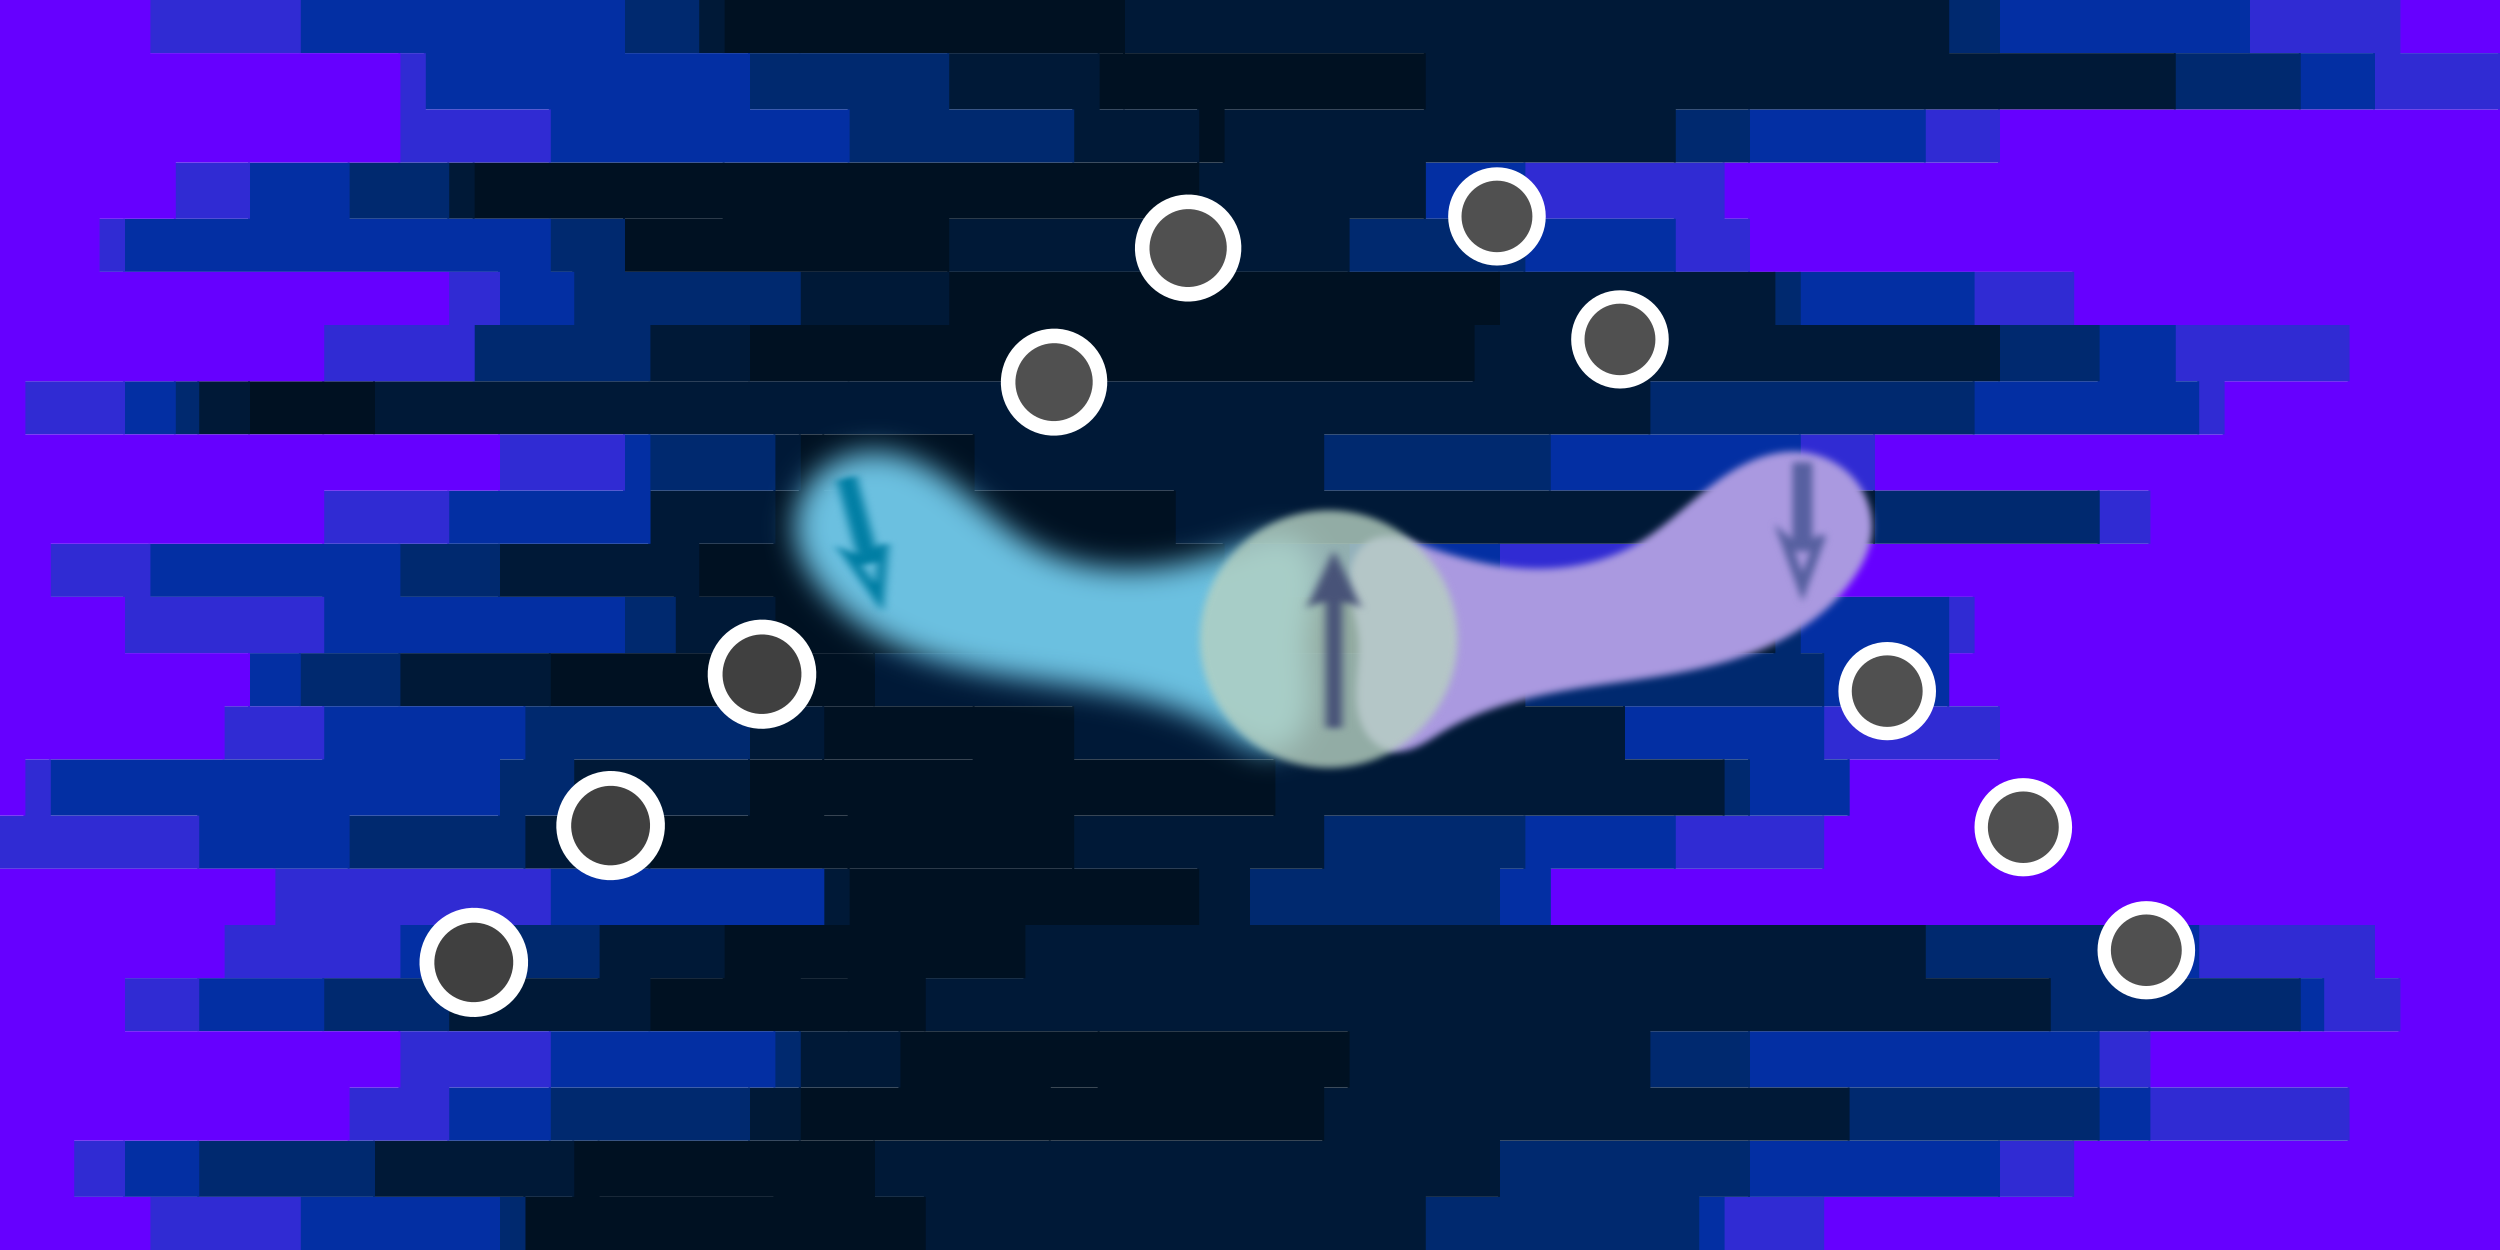
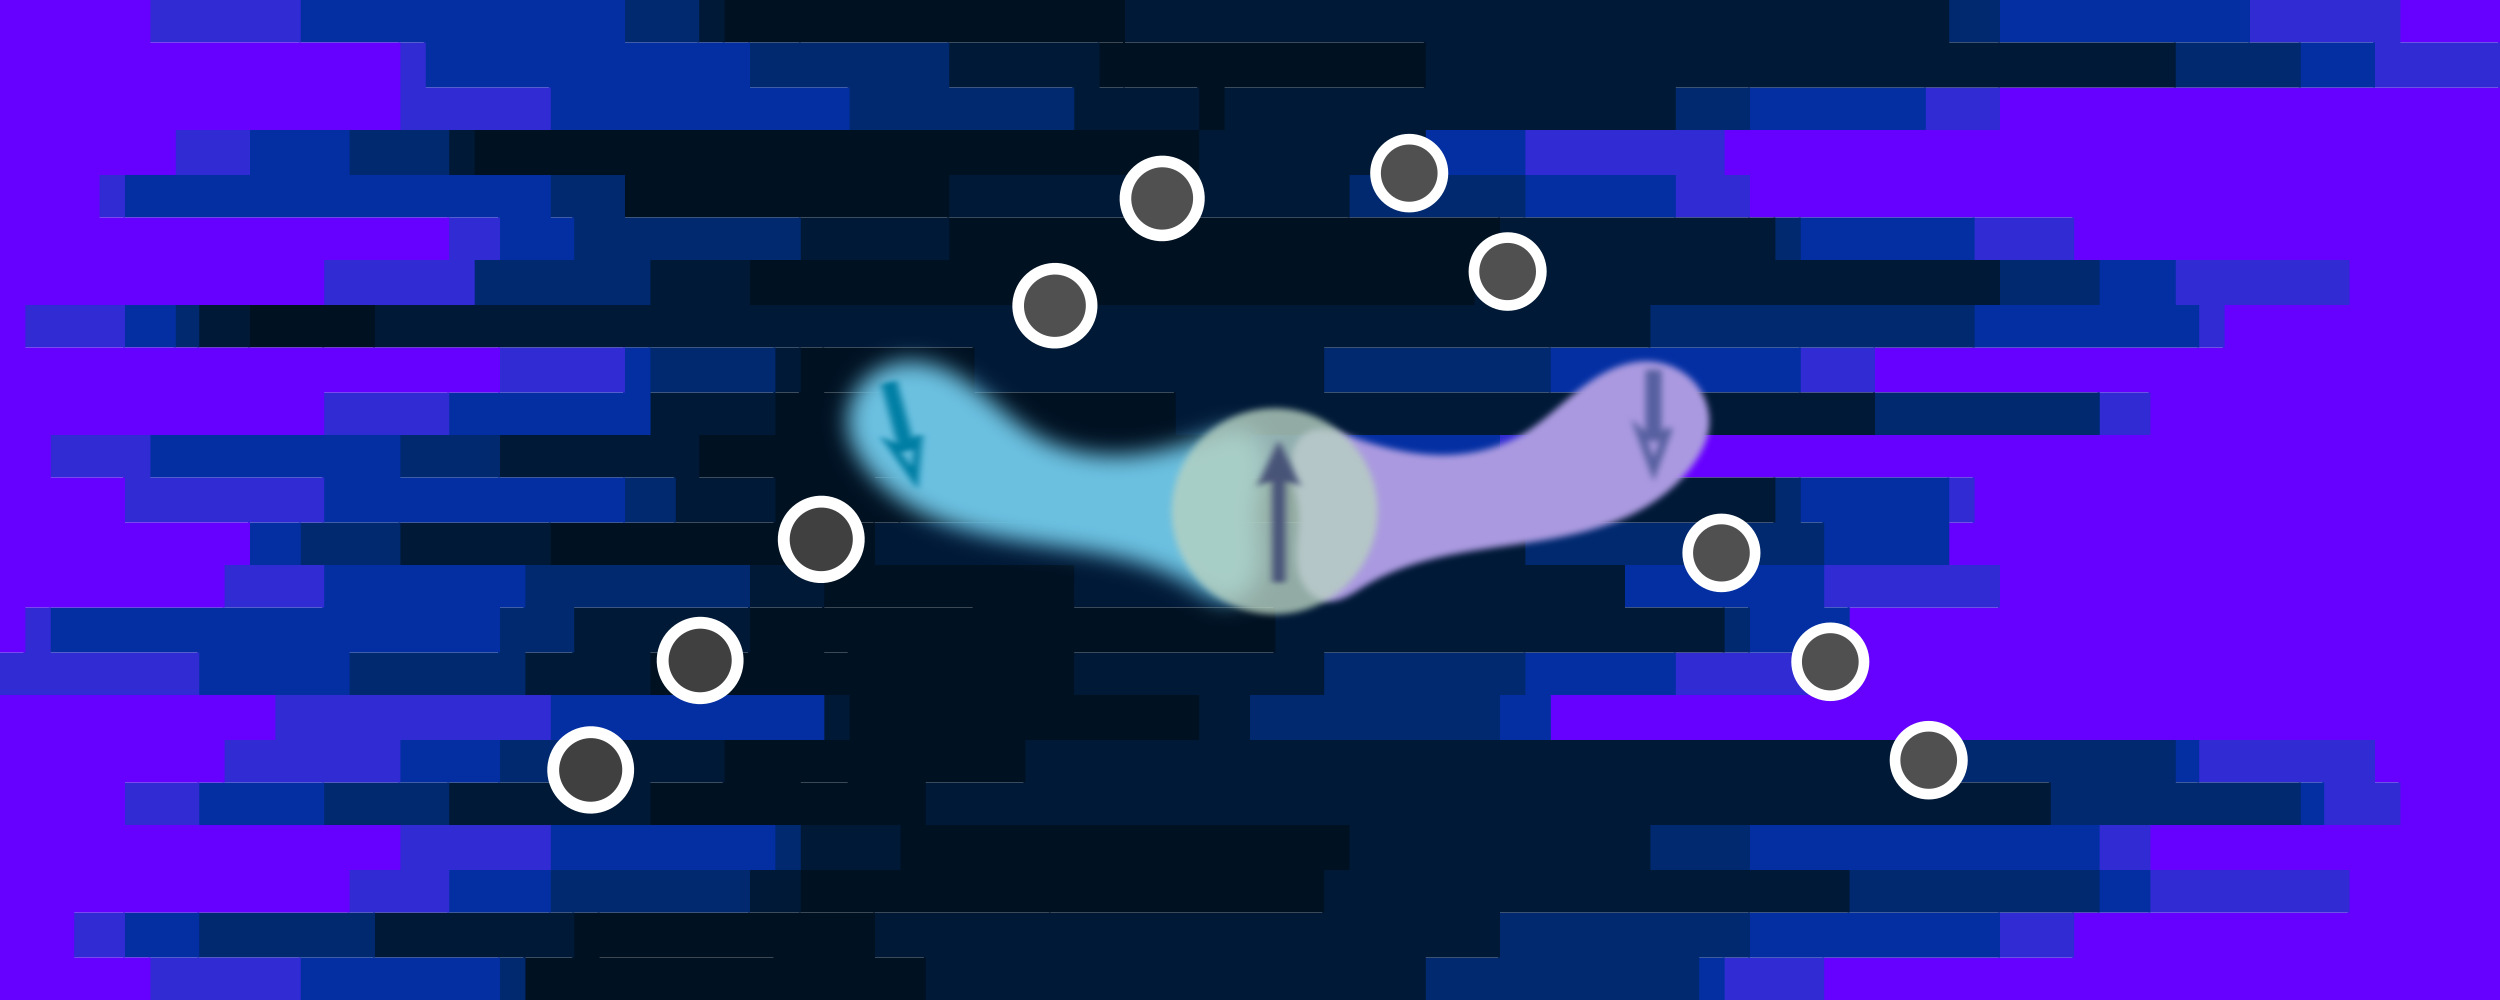
- <svg xmlns="http://www.w3.org/2000/svg" width="200mm" height="100mm" viewBox="0 0 200 100" version="1.1" id="svg658" xml:space="preserve">
+ <svg xmlns="http://www.w3.org/2000/svg" width="250mm" height="100mm" viewBox="0 0 250 100" version="1.1" id="svg658" xml:space="preserve">
  <defs id="defs655">
    <filter style="color-interpolation-filters:sRGB" id="filter1449" x="-0.065" y="-0.114" width="1.13" height="1.227">
      <feGaussianBlur stdDeviation="1.022" id="feGaussianBlur1451" />
    </filter>
    <filter style="color-interpolation-filters:sRGB" id="filter1453" x="-0.602" y="-0.12" width="2.204" height="1.319">
      <feGaussianBlur stdDeviation="1.189" id="feGaussianBlur1455" />
    </filter>
    <filter style="color-interpolation-filters:sRGB" id="filter1457" x="-0.018" y="-0.031" width="1.036" height="1.063">
      <feGaussianBlur stdDeviation="0.282" id="feGaussianBlur1459" />
    </filter>
    <filter style="color-interpolation-filters:sRGB" id="filter1461" x="-0.037" y="-0.037" width="1.073" height="1.073">
      <feGaussianBlur stdDeviation="0.282" id="feGaussianBlur1463" />
    </filter>
    <filter style="color-interpolation-filters:sRGB" id="filter1465" x="-0.193" y="-0.046" width="1.385" height="1.093">
      <feGaussianBlur stdDeviation="1.098" id="feGaussianBlur1467" />
    </filter>
    <filter style="color-interpolation-filters:sRGB" id="filter1469" x="-0.602" y="-0.12" width="2.204" height="1.319">
      <feGaussianBlur stdDeviation="1.189" id="feGaussianBlur1471" />
    </filter>
  </defs>
-   <g id="layer1" transform="translate(-122.6518,-416.5525)">
-     <g id="g10941" transform="matrix(0.15625,0,0,0.25,122.6518,416.5525)">
+   <g id="layer1" transform="translate(-101.4851,-416.5525)">
+     <g id="g10941" transform="matrix(0.1953125,0,0,0.25,101.4851,416.5525)">
      <path d="M 1189,400 H 933 v -17 h 128 v -18 h 141 v -17 h -102 v -18 h 128 v -17 h -13 V 296 H 793 v -18 h 140 v -17 h 13 v -18 h 77 v -17 h -26 v -17 h 13 V 191 H 857 v -17 h 243 V 157 H 959 v -18 h 179 v -17 h 64 V 104 H 1061 V 87 H 895 V 70 H 882 V 52 h 141 V 35 h 256 V 17 h -51 V 0 h 52 v 17 0 18 0 17 0 18 0 17 0 17 0 18 0 17 0 18 0 17 0 17 0 18 0 17 0 17 0 18 0 17 0 18 0 17 0 17 0 18 0 17 0 18 0 17 0 z" fill="#6600ff" id="path10900" />
      <path d="M 1087,400 H 882 v -17 h 141 v -18 h 77 v -17 h -26 v -18 h 115 v -17 h -64 V 296 H 793 v -18 h 64 v -17 h 89 v -18 h -13 v -17 h 64 v -17 0 -18 H 767 v -17 h 307 V 157 H 921 v -18 h 204 v -17 h -12 V 104 H 1010 V 87 H 857 V 70 H 780 V 52 H 985 V 35 h 230 V 17 h -64 V 0 h 78 v 17 h 51 V 35 H 1024 V 52 H 883 v 18 h 13 v 17 h 166 v 17 h 141 v 18 h -64 v 17 H 960 v 18 h 141 v 17 H 858 v 17 h 153 v 18 h -13 v 17 h 26 v 17 h -77 v 18 h -13 v 17 H 794 v 18 h 422 v 17 h 13 v 17 h -128 v 18 h 102 v 17 h -141 v 18 H 934 v 17 h 256 z" fill="#302bd3" id="path10902" />
      <path d="M 1074,400 H 869 v -17 h 26 v -18 h 179 V 348 H 895 v -18 h 282 v -17 h -64 V 296 H 767 v -18 h 13 V 261 H 895 V 243 H 831 V 226 H 933 V 209 H 921 V 191 H 690 v -17 h 384 V 157 H 793 v -18 h 217 v -17 h 64 V 104 H 921 V 87 H 780 V 70 H 729 V 52 H 895 V 35 h 282 V 17 H 1023 V 0 h 129 v 17 h 64 V 35 H 986 V 52 H 781 v 18 h 77 v 17 h 153 v 17 h 103 v 18 h 12 v 17 H 922 v 18 h 153 v 17 H 768 v 17 h 230 v 18 0 17 h -64 v 17 h 13 v 18 h -89 v 17 h -64 v 18 h 332 v 17 h 64 v 17 h -115 v 18 h 26 v 17 h -77 v 18 H 883 v 17 h 205 z" fill="#032fa3" id="path10904" />
      <path d="M 1023,400 H 729 v -17 h 38 V 365 H 946 V 348 H 844 v -18 h 205 V 313 H 985 V 296 H 639 v -18 h 38 V 261 H 882 V 243 H 831 V 226 H 780 V 209 H 908 V 191 H 639 V 174 H 959 V 157 H 677 v -18 h 167 v -17 h 179 V 104 H 908 V 87 H 690 V 70 h 39 V 52 H 857 V 35 h 256 V 17 H 997 V 0 h 27 v 17 h 154 V 35 H 896 V 52 H 730 v 18 h 51 v 17 h 141 v 17 h 153 v 18 h -64 v 17 H 794 v 18 h 281 v 17 H 691 v 17 h 231 v 18 h 12 v 17 H 832 v 17 h 64 v 18 H 781 v 17 h -13 v 18 h 346 v 17 h 64 v 17 H 896 v 18 h 179 v 17 H 896 v 18 h -26 v 17 h 205 z" fill="#00296f" id="path10906" />
      <path d="m 549,400 h -76 v -17 h -26 v -18 h 230 v -17 h 13 V 330 H 473 v -17 h 51 v -17 h 89 V 278 H 549 V 261 H 652 V 243 H 549 V 226 H 447 V 209 H 703 V 191 H 626 V 174 H 601 V 157 H 498 V 139 H 191 v -17 h 563 v -18 h 13 V 87 H 485 V 70 H 613 V 52 h 13 V 35 H 729 V 17 H 575 V 0 h 423 v 17 h 116 V 35 H 858 V 52 H 730 v 18 h -39 v 17 h 218 v 17 h 115 v 18 H 845 v 17 H 678 v 18 h 282 v 17 H 640 v 17 h 269 v 18 H 781 v 17 h 51 v 17 h 51 v 18 H 678 v 17 h -38 v 18 h 346 v 17 h 64 v 17 H 845 v 18 h 102 v 17 H 768 v 18 h -38 v 17 h 294 z" fill="#001937" id="path10908" />
      <path d="m 383,400 h 13 v -17 h -90 v -18 h 231 v -17 h 25 V 330 H 434 V 313 H 409 V 296 H 549 V 278 H 434 v -17 h -13 v -18 h 77 v -17 h -89 v -17 h 51 v -18 h -13 v -17 h 13 V 157 H 421 V 139 H 165 V 122 H 434 V 104 H 601 V 87 H 319 V 70 h 51 V 52 H 613 V 35 H 575 V 17 H 409 V 0 H 576 V 17 H 730 V 35 H 627 V 52 H 614 V 70 H 486 v 17 h 282 v 17 h -13 v 18 H 192 v 17 h 307 v 18 h 103 v 17 h 25 v 17 h 77 v 18 H 448 v 17 h 102 v 17 h 103 v 18 H 550 v 17 h 64 v 18 h -89 v 17 h -51 v 17 h 217 v 18 h -13 v 17 H 448 v 18 h 26 v 17 h 76 z" fill="#001122" id="path10910" />
      <path d="M 383,400 H 268 v -17 h 25 v -18 h 116 v -17 h 51 V 330 H 332 v -17 h 38 v -17 h 64 V 278 H 332 v -17 h 51 v -18 h 38 V 226 H 281 v -17 h 115 v -18 h -39 v -17 h 39 v -17 h 13 V 139 H 127 V 122 H 383 V 104 H 485 V 87 H 319 V 70 H 242 V 52 H 613 V 35 H 562 V 17 H 370 V 0 h 40 v 17 h 166 v 18 h 38 V 52 H 371 v 18 h -51 v 17 h 282 v 17 H 435 v 18 H 166 v 17 h 256 v 18 h 39 v 17 h -13 v 17 h 13 v 18 h -51 v 17 h 89 v 17 h -77 v 18 h 13 v 17 h 115 v 18 H 410 v 17 h 25 v 17 h 128 v 18 h -25 v 17 H 307 v 18 h 90 v 17 h -13 z" fill="#001122" id="path10912" />
      <path d="M 370,400 H 268 v -17 h -77 v -18 h 192 v -17 h 26 V 330 H 229 v -17 h 77 V 296 H 421 V 278 H 268 v -17 h 25 v -18 h 90 V 226 H 204 v -17 h 141 v -18 h -90 v -17 h 77 v -17 h 64 V 139 H 101 v -17 h 231 v -18 h 77 V 87 H 319 V 70 H 229 V 52 H 549 V 35 H 485 V 17 H 357 V 0 h 14 v 17 h 192 v 18 h 51 V 52 H 243 v 18 h 77 v 17 h 166 v 17 H 384 v 18 H 128 v 17 h 282 v 18 h -13 v 17 h -39 v 17 h 39 v 18 H 282 v 17 h 140 v 17 h -38 v 18 h -51 v 17 h 102 v 18 h -64 v 17 h -38 v 17 h 128 v 18 h -51 v 17 H 294 v 18 h -25 v 17 h 115 z" fill="#001937" id="path10914" />
      <path d="M 293,400 H 255 V 383 H 101 V 365 H 281 V 348 H 396 V 330 H 165 v -17 h 90 V 296 H 421 V 278 H 178 v -17 h 77 v -18 h 13 V 226 H 153 V 209 H 319 V 191 H 204 v -17 h 128 v -17 0 -18 H 89 v -17 h 153 v -18 h 51 V 87 H 281 V 70 H 178 V 52 H 434 V 35 H 383 V 17 H 319 V 0 h 39 v 17 h 128 v 18 h 64 V 52 H 230 v 18 h 90 v 17 h 90 v 17 h -77 v 18 H 102 v 17 h 295 v 18 h -64 v 17 h -77 v 17 h 90 v 18 H 205 v 17 h 179 v 17 h -90 v 18 h -25 v 17 h 153 v 18 H 307 v 17 h -77 v 17 h 180 v 18 h -26 v 17 H 192 v 18 h 77 v 17 h 102 z" fill="#00296f" id="path10916" />
      <path d="M 242,400 H 153 V 383 H 63 v -18 h 166 v -17 h 52 V 330 H 101 v -17 h 103 v -17 h 77 V 278 H 101 V 261 H 25 v -18 h 140 v -17 h -38 v -17 h 38 V 191 H 76 v -17 h 153 v -17 h 90 V 139 H 63 v -17 h 179 v -18 h 13 V 87 H 63 V 70 h 64 V 52 H 281 V 35 H 217 V 17 H 153 V 0 h 167 v 17 h 64 v 18 h 51 V 52 H 179 v 18 h 103 v 17 h 12 v 17 h -51 v 18 H 90 v 17 h 243 v 18 0 17 H 205 v 17 h 115 v 18 H 154 v 17 h 115 v 17 h -13 v 18 h -77 v 17 h 243 v 18 H 256 v 17 h -90 v 17 h 231 v 18 H 282 v 17 H 102 v 18 h 154 v 17 h 38 z" fill="#032fa3" id="path10918" />
      <path d="M 165,400 H 76 V 383 H 37 v -18 h 141 v -17 h 26 V 330 H 63 v -17 h 51 v -17 h 26 V 278 H 0 v -17 h 12 v -18 h 102 v -17 h 13 V 209 H 63 V 191 H 25 v -17 h 140 v -17 h 90 V 139 H 12 v -17 h 153 v -18 h 64 V 87 H 50 V 70 H 89 V 52 H 204 V 35 35 17 H 76 V 0 h 78 v 17 h 64 v 18 h 64 V 52 H 128 V 70 H 64 v 17 h 192 v 17 h -13 v 18 H 64 v 17 h 256 v 18 h -90 v 17 H 77 v 17 h 89 v 18 h -38 v 17 h 38 v 17 H 26 v 18 h 76 v 17 h 180 v 18 h -77 v 17 H 102 v 17 h 180 v 18 h -52 v 17 H 64 v 18 h 90 v 17 h 89 z" fill="#302bd3" id="path10920" />
      <path d="m 0,400 v 0 -17 0 -18 0 -17 0 -18 0 -17 0 -17 0 -18 0 -17 0 -18 0 -17 0 -17 0 -18 0 -17 0 -17 0 -18 0 -17 0 -18 0 -17 0 -17 0 -18 0 -17 0 -18 0 -17 h 77 v 17 h 128 v 18 0 17 H 90 V 70 H 51 v 17 h 179 v 17 h -64 v 18 H 13 v 17 h 243 v 18 h -90 v 17 H 26 v 17 h 38 v 18 h 64 v 17 h -13 v 17 H 13 v 18 H 0 v 17 h 141 v 18 h -26 v 17 H 64 v 17 h 141 v 18 h -26 v 17 H 38 v 18 h 39 v 17 h 89 z" fill="#6600ff" id="path10922" />
    </g>
    <path style="fill:#6bc0e0;fill-opacity:1;stroke:none;stroke-width:0.024;stroke-dasharray:none;stroke-opacity:1;filter:url(#filter1449)" d="m 224.705,475.47 c -0.638,0.107 -1.296,-0.057 -1.884,-0.326 -0.588,-0.27 -1.122,-0.642 -1.674,-0.98 -2.337,-1.432 -4.999,-2.257 -7.684,-2.807 -2.685,-0.551 -5.416,-0.84 -8.121,-1.285 -2.705,-0.445 -5.407,-1.053 -7.897,-2.201 -2.489,-1.148 -4.769,-2.871 -6.229,-5.191 -0.511,-0.812 -0.921,-1.703 -1.06,-2.652 -0.221,-1.513 0.295,-3.105 1.319,-4.24 1.024,-1.135 2.529,-1.807 4.057,-1.869 1.149,-0.047 2.296,0.235 3.347,0.703 1.05,0.468 2.011,1.118 2.916,1.827 1.811,1.418 3.44,3.095 5.446,4.22 2.278,1.277 4.944,1.768 7.554,1.671 2.61,-0.097 5.173,-0.76 7.62,-1.671 0.617,-0.23 1.232,-0.477 1.881,-0.591 0.648,-0.114 1.342,-0.086 1.928,0.214 0.572,0.294 0.997,0.83 1.233,1.428 0.236,0.598 0.295,1.254 0.256,1.896 -0.077,1.283 -0.528,2.52 -0.629,3.802 -0.121,1.531 0.262,3.069 0.137,4.6 -0.063,0.765 -0.259,1.533 -0.679,2.177 -0.42,0.643 -1.081,1.15 -1.838,1.278 z" id="path2138-3-2" transform="matrix(1.111003,0,0,1.111003,-24.9773,-51.61931)" />
    <g id="g17535" style="stroke-width:3;stroke-dasharray:none;filter:url(#filter1453)" transform="matrix(0.2546805,-0.06824145,0.06824145,0.2546805,204.7886,437.0922)">
      <path style="color:#000000;fill:none;fill-opacity:1;stroke:#007ea4;stroke-width:3;stroke-dasharray:none;stroke-opacity:1" d="m -71.65,52.153 v 23.652 h 3.02 V 52.153 Z" id="path15220" />
      <g id="g15214" style="fill:none;fill-opacity:1;stroke:#007ea4;stroke-width:3;stroke-dasharray:none;stroke-opacity:1" transform="translate(0,6.35)">
        <path d="m -64.979,67.933 -5.162,14.195 -5.162,-14.195 c 3.007,2.581 7.304,2.581 10.323,0 z" style="fill:none;fill-opacity:1;fill-rule:evenodd;stroke:#007ea4;stroke-width:3;stroke-dasharray:none;stroke-opacity:1" id="path15216" />
      </g>
    </g>
    <path style="fill:#aa99e0;fill-opacity:1;stroke:none;stroke-width:0.024;stroke-dasharray:none;stroke-opacity:1;filter:url(#filter1457)" d="m 233.084,475.47 c 0.638,0.107 1.296,-0.057 1.884,-0.326 0.588,-0.27 1.122,-0.642 1.674,-0.98 2.337,-1.432 4.999,-2.257 7.684,-2.807 2.685,-0.551 5.416,-0.84 8.121,-1.285 2.705,-0.445 5.407,-1.053 7.897,-2.201 2.489,-1.148 4.769,-2.871 6.229,-5.191 0.511,-0.812 0.921,-1.703 1.06,-2.652 0.221,-1.513 -0.295,-3.105 -1.319,-4.24 -1.024,-1.135 -2.529,-1.807 -4.057,-1.869 -1.149,-0.047 -2.296,0.235 -3.347,0.703 -1.05,0.468 -2.011,1.118 -2.916,1.827 -1.811,1.418 -3.44,3.095 -5.446,4.22 -2.278,1.277 -4.944,1.768 -7.554,1.671 -2.61,-0.097 -5.173,-0.76 -7.62,-1.671 -0.617,-0.23 -1.232,-0.477 -1.881,-0.591 -0.648,-0.114 -1.342,-0.086 -1.928,0.214 -0.572,0.294 -0.997,0.83 -1.233,1.428 -0.236,0.598 -0.295,1.254 -0.256,1.896 0.077,1.283 0.528,2.52 0.629,3.802 0.121,1.531 -0.262,3.069 -0.137,4.6 0.063,0.765 0.259,1.533 0.679,2.177 0.42,0.643 1.081,1.15 1.838,1.278 z" id="path2138-3" transform="matrix(1.111003,0,0,1.111003,-24.9773,-51.61931)" />
    <circle style="opacity:0.8;fill:#b7d1c0;fill-opacity:1;stroke:none;stroke-width:0.475;filter:url(#filter1461)" id="path234" cx="228.559" cy="467.415" r="9.271" transform="matrix(1.111003,0,0,1.111003,-24.9773,-51.61931)" />
    <g id="path962" style="fill:#485378;fill-opacity:1;stroke-width:2.771;stroke-dasharray:none;filter:url(#filter1465)" transform="matrix(0.3255674,0,0,0.250238,211.7473,442.4841)">
      <path style="color:#000000;fill:#485378;fill-opacity:1;stroke-width:2.771;stroke-dasharray:none" d="m 52.133,87.637 v 41.49 h 4 V 87.637 Z" id="path16028" />
      <g id="g16022" style="fill:#485378;fill-opacity:1;stroke-width:2.771;stroke-dasharray:none">
        <path d="m 47.296,91.054 6.836,-18.8 6.836,18.8 c -3.982,-3.418 -9.673,-3.418 -13.673,0 z" style="fill:#485378;fill-opacity:1;fill-rule:evenodd;stroke-width:2.771;stroke-dasharray:none" id="path16024" />
      </g>
    </g>
    <g id="g17535-2" style="fill:none;fill-opacity:1;stroke:#5760a0;stroke-width:3;stroke-dasharray:none;stroke-opacity:1;filter:url(#filter1469)" transform="matrix(0.2636647,0,0,0.2636647,285.3391,440.1864)">
      <path style="color:#000000;fill:none;fill-opacity:1;stroke:#5760a0;stroke-width:3;stroke-dasharray:none;stroke-opacity:1" d="m -71.65,52.153 v 23.652 h 3.02 V 52.153 Z" id="path15220-8" />
      <g id="g15214-9" style="fill:none;fill-opacity:1;stroke:#5760a0;stroke-width:3;stroke-dasharray:none;stroke-opacity:1" transform="translate(0,6.35)">
        <path d="m -64.979,67.933 -5.162,14.195 -5.162,-14.195 c 3.007,2.581 7.304,2.581 10.323,0 z" style="fill:none;fill-opacity:1;fill-rule:evenodd;stroke:#5760a0;stroke-width:3;stroke-dasharray:none;stroke-opacity:1" id="path15216-7" />
      </g>
    </g>
    <ellipse style="fill:#505050;fill-opacity:1;stroke:#ffffff;stroke-width:1.068;stroke-dasharray:none;stroke-opacity:1" id="ellipse8880-4" cx="-273.628" cy="471.843" rx="3.37" ry="3.396" transform="scale(-1,1)" />
    <ellipse style="fill:#505050;fill-opacity:1;stroke:#ffffff;stroke-width:1.068;stroke-dasharray:none;stroke-opacity:1" id="path8864-3-7-3" cx="-252.249" cy="443.706" rx="3.37" ry="3.396" transform="scale(-1,1)" />
    <ellipse style="fill:#404040;fill-opacity:1;stroke:#ffffff;stroke-width:1.069;stroke-dasharray:none;stroke-opacity:1" id="ellipse9048" cx="202.686" cy="421.671" rx="3.374" ry="3.4" transform="matrix(1.073147,0.2875488,-0.2875488,1.073147,87.3501,-40.30728)" />
    <ellipse style="fill:#505050;fill-opacity:1;stroke:#ffffff;stroke-width:1.048;stroke-dasharray:none;stroke-opacity:1" id="ellipse9052" cx="217.557" cy="395.913" rx="3.306" ry="3.332" transform="matrix(1.073147,0.2875488,-0.2875488,1.073147,87.3501,-40.30728)" />
    <ellipse style="fill:#404040;fill-opacity:1;stroke:#ffffff;stroke-width:1.069;stroke-dasharray:none;stroke-opacity:1" id="ellipse15989" cx="194.978" cy="435.021" rx="3.374" ry="3.4" transform="matrix(1.073147,0.2875488,-0.2875488,1.073147,87.3501,-40.30728)" />
    <ellipse style="fill:#505050;fill-opacity:1;stroke:#ffffff;stroke-width:1.068;stroke-dasharray:none;stroke-opacity:1" id="ellipse15991" cx="-284.516" cy="482.731" rx="3.37" ry="3.396" transform="scale(-1,1)" />
    <ellipse style="fill:#505050;fill-opacity:1;stroke:#ffffff;stroke-width:1.048;stroke-dasharray:none;stroke-opacity:1" id="ellipse1076" cx="224.384" cy="384.088" rx="3.306" ry="3.332" transform="matrix(1.073147,0.2875488,-0.2875488,1.073147,87.3501,-40.30728)" />
    <ellipse style="fill:#505050;fill-opacity:1;stroke:#ffffff;stroke-width:1.068;stroke-dasharray:none;stroke-opacity:1" id="ellipse1078" cx="-242.408" cy="433.866" rx="3.37" ry="3.396" transform="scale(-1,1)" />
    <ellipse style="fill:#404040;fill-opacity:1;stroke:#ffffff;stroke-width:1.069;stroke-dasharray:none;stroke-opacity:1" id="ellipse1080" cx="188.012" cy="447.087" rx="3.374" ry="3.4" transform="matrix(1.073147,0.2875488,-0.2875488,1.073147,87.3501,-40.30728)" />
    <ellipse style="fill:#505050;fill-opacity:1;stroke:#ffffff;stroke-width:1.068;stroke-dasharray:none;stroke-opacity:1" id="ellipse1082" cx="-294.357" cy="492.572" rx="3.37" ry="3.396" transform="scale(-1,1)" />
  </g>
</svg>
